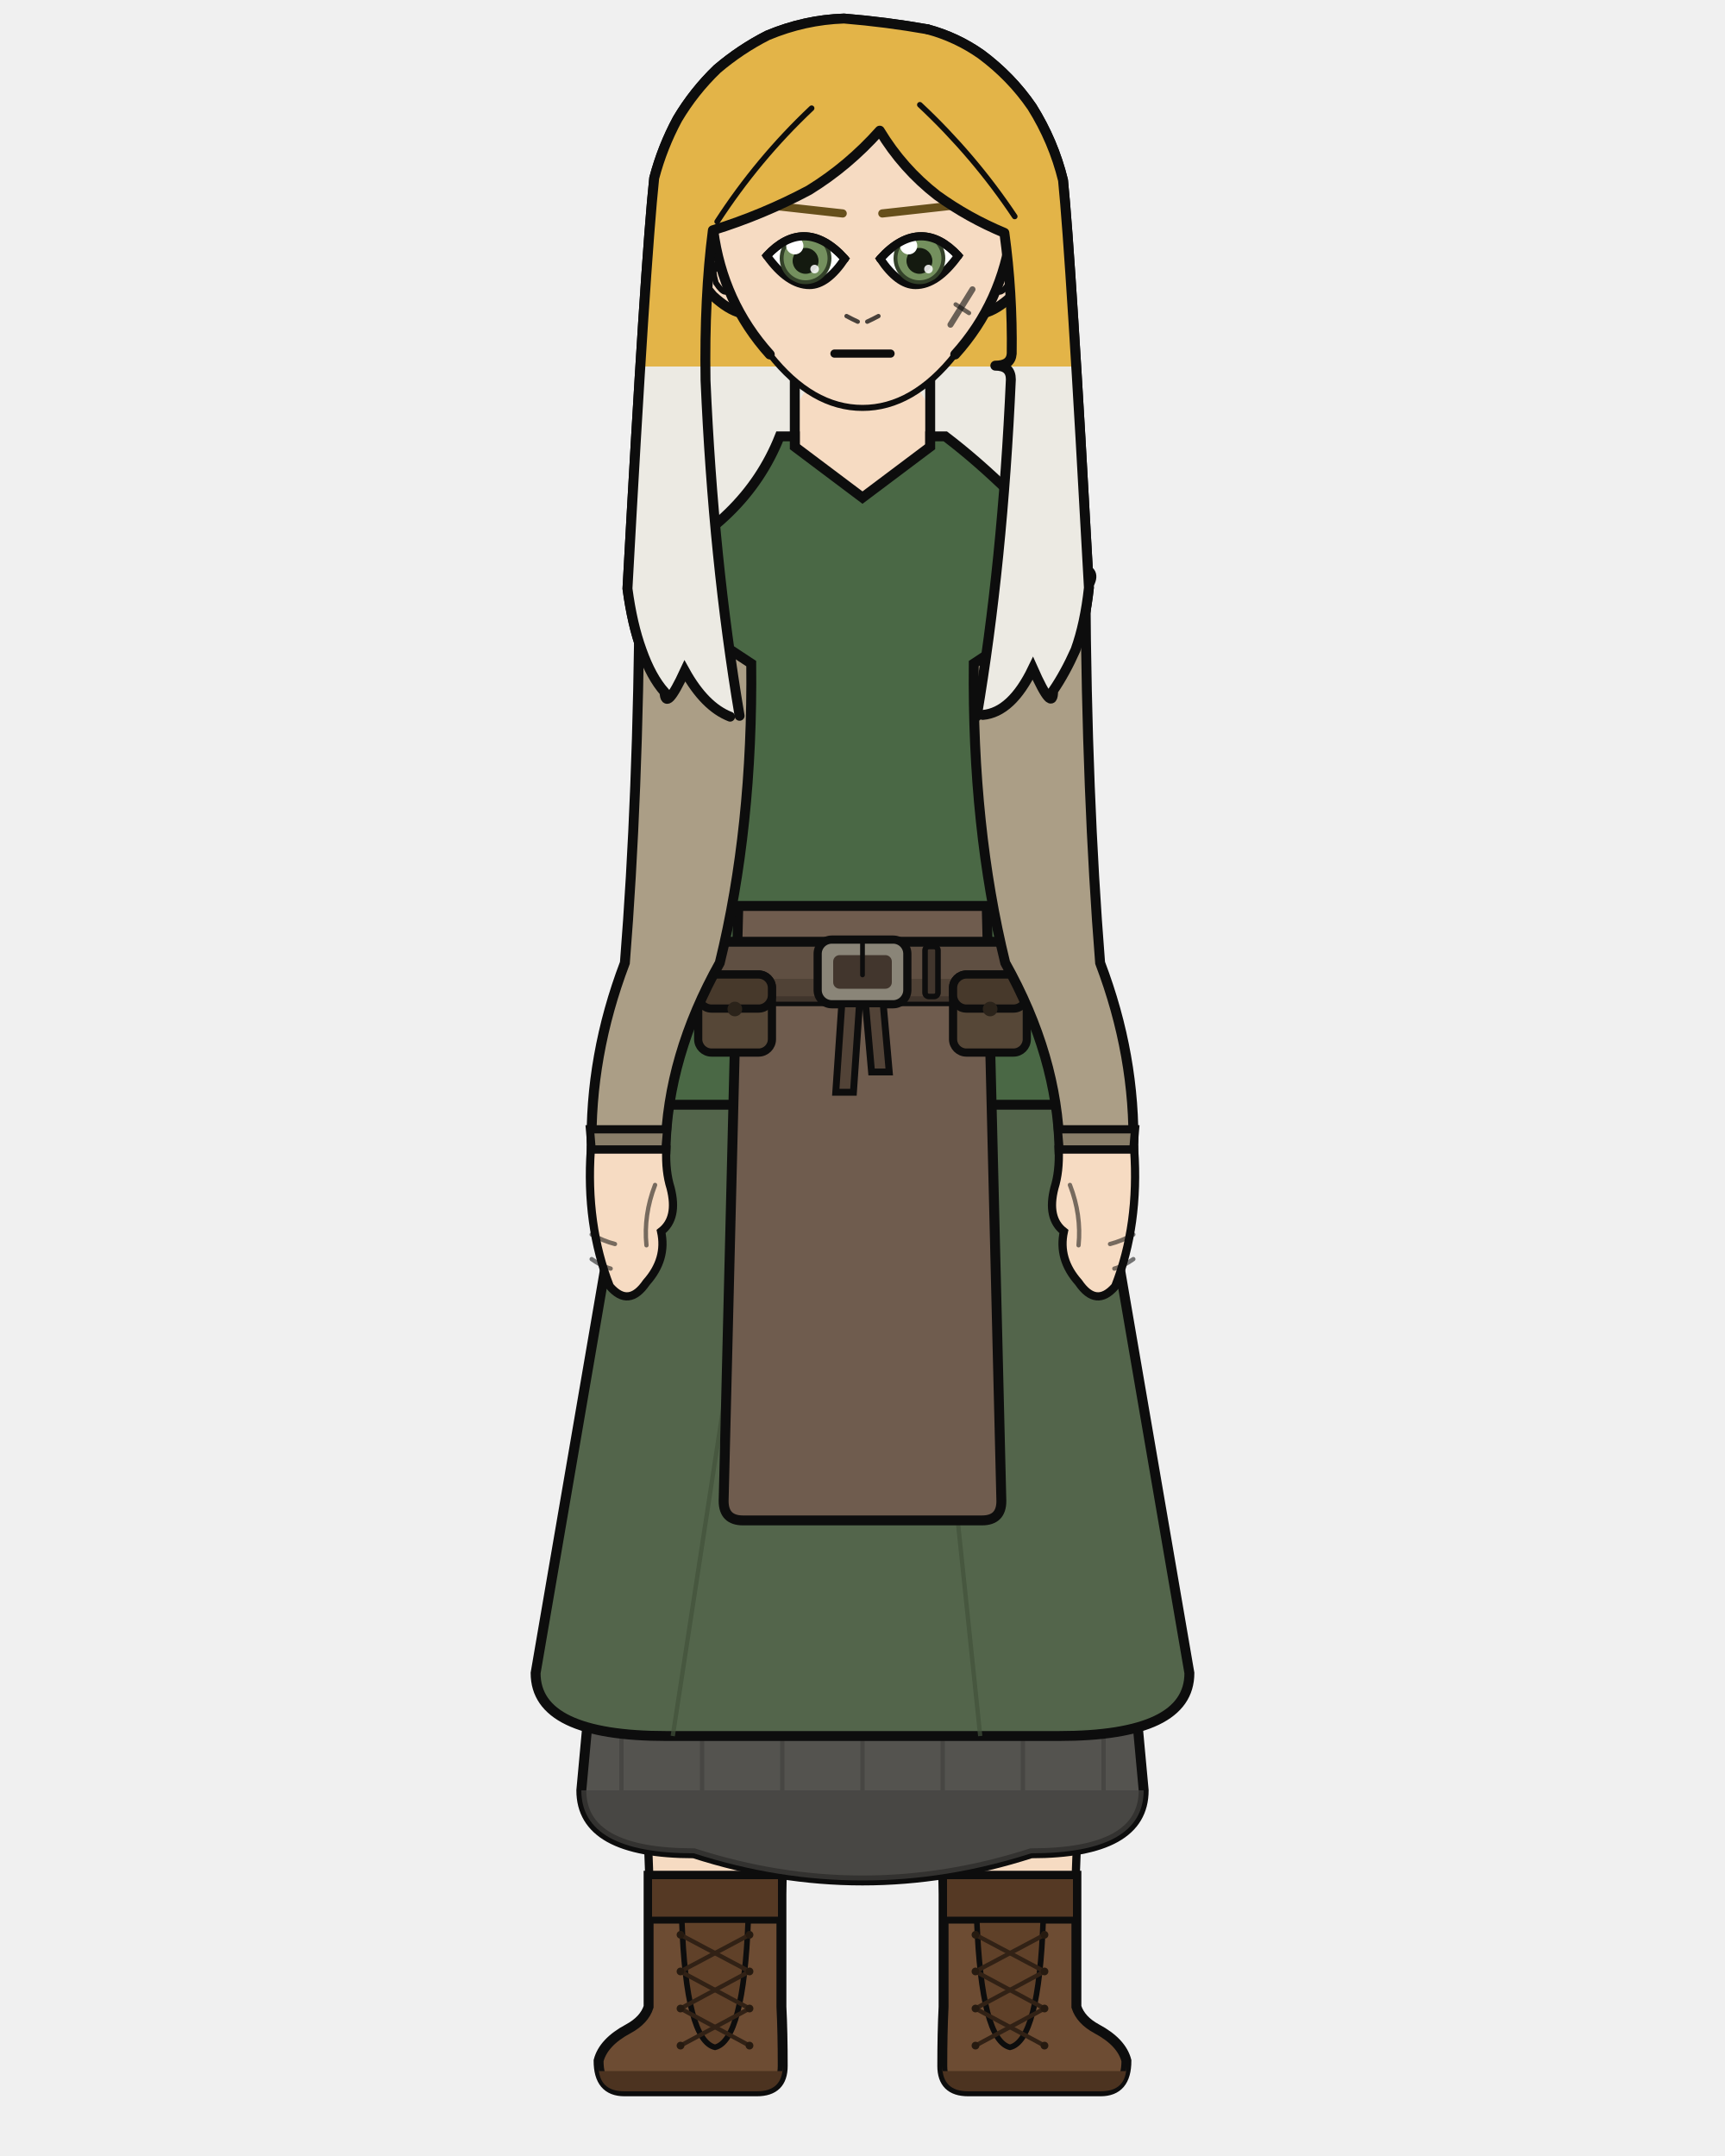
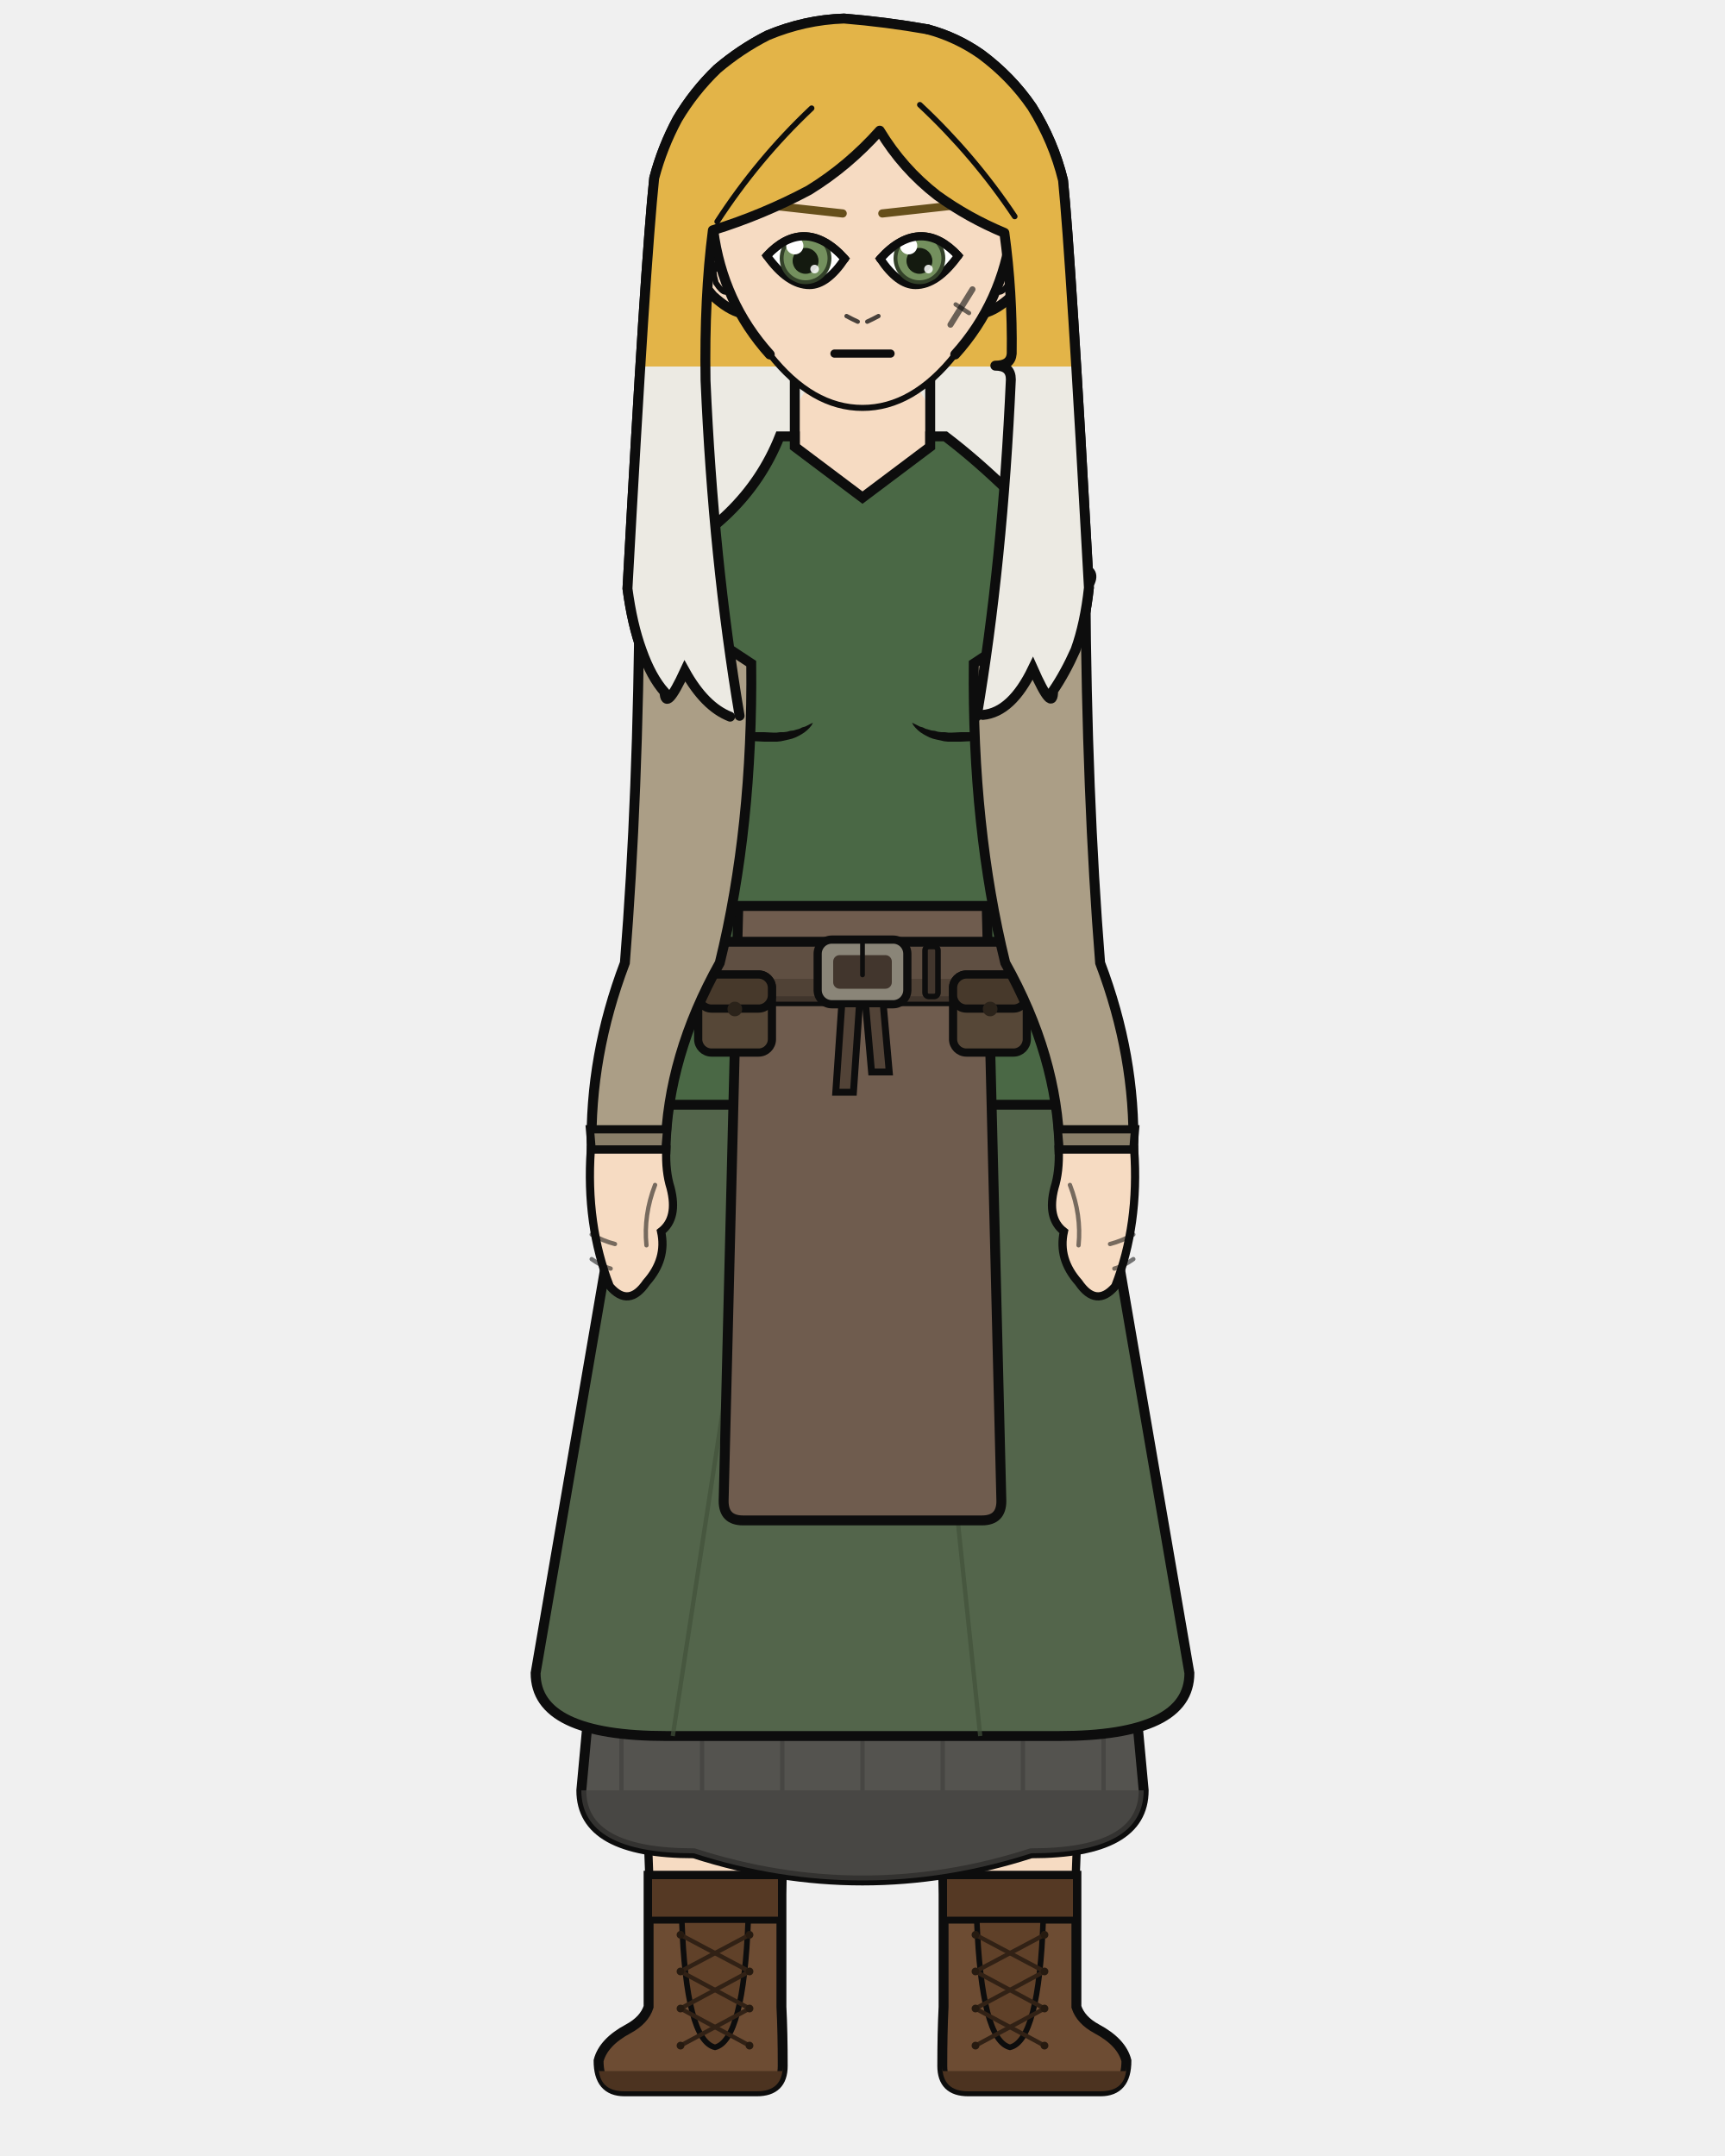
<svg xmlns="http://www.w3.org/2000/svg" width="400" height="500" viewBox="0 0 400 500">
  <defs>
    <clipPath id="hair-tips">
      <path d="M 135.7 85.0 Q 151.6 104.3 167.4 123.6 Q 166.4 122.9 165.5 122.3 Q 164.6 121.5 163.7 120.7 Q 162.9 119.7 162.0 118.8 Q 161.2 117.6 160.4 116.5 Q 159.6 115.2 158.8 113.9 Q 158.1 115.3 157.4 116.7 Q 156.8 117.7 156.3 118.7 Q 155.8 119.3 155.4 119.9 Q 155.0 120.1 154.7 120.3 Q 154.5 120.1 154.2 120.0 Q 154.1 119.4 154.1 118.8 Q 153.5 118.1 153.0 117.5 Q 152.6 116.8 152.1 116.1 Q 151.6 115.3 151.2 114.6 Q 150.7 113.7 150.3 112.9 Q 149.9 111.9 149.5 111.0 Q 149.1 110.0 148.8 109.0 Q 148.4 108.0 148.1 107.0 Q 147.7 105.9 147.4 104.8 Q 147.1 103.6 146.9 102.5 Q 146.6 101.3 146.3 100.0 Q 146.1 98.8 145.9 97.5 Q 145.7 96.1 145.5 94.8 Q 146.2 89.9 146.9 85.0 Q 147.4 85.0 148.0 85.0 Q 148.6 85.0 149.1 85.0 Q 149.6 85.0 150.1 85.0 Q 150.5 85.0 150.9 85.0 Q 151.3 85.0 151.7 85.0 Q 152.0 85.0 152.3 85.0 Q 152.7 85.0 153.1 85.0 Q 153.5 85.0 154.0 85.0 Q 154.4 85.0 154.9 85.0 Q 155.4 85.0 156.0 85.0 Q 156.5 85.0 157.1 85.0 Q 157.7 85.0 158.4 85.0 Q 159.1 85.0 159.8 85.0 Q 160.5 85.0 161.3 85.0 Q 162.1 85.0 162.9 85.0 Q 163.7 85.0 164.6 85.0 Q 165.4 85.0 166.3 85.0 Q 167.2 85.0 168.1 85.0 Q 169.1 85.0 170.0 85.0 Q 171.0 85.0 171.9 85.0 Q 172.9 85.0 173.9 85.0 Q 174.9 85.0 175.9 85.0 Q 177.0 85.0 178.0 85.0 Q 179.4 85.0 180.9 85.0 Q 182.3 85.0 183.8 85.0 Q 185.2 85.0 186.7 85.0 Q 188.2 85.0 189.7 85.0 Q 191.2 85.0 192.7 85.0 Q 194.2 85.0 195.7 85.0 Q 197.3 85.0 199.0 85.0 Q 200.6 85.0 202.2 85.0 Q 203.8 85.0 205.5 85.0 Q 207.1 85.0 208.7 85.0 Q 210.3 85.0 211.9 85.0 Q 213.5 85.0 215.1 85.0 Q 216.2 85.0 217.3 85.0 Q 218.4 85.0 219.5 85.0 Q 220.5 85.0 221.6 85.0 Q 222.6 85.0 223.6 85.0 Q 224.6 85.0 225.6 85.0 Q 226.5 85.0 227.5 85.0 Q 228.6 85.0 229.8 85.0 Q 230.8 85.0 231.9 85.0 Q 232.9 85.0 233.9 85.0 Q 234.9 85.0 235.8 85.0 Q 236.7 85.0 237.6 85.0 Q 238.5 85.0 239.3 85.0 Q 240.1 85.0 240.9 85.0 Q 241.6 85.0 242.3 85.0 Q 243.0 85.0 243.6 85.0 Q 244.2 85.0 244.7 85.0 Q 245.2 85.0 245.7 85.0 Q 246.1 85.0 246.5 85.0 Q 246.9 85.0 247.2 85.0 Q 247.6 85.0 248.0 85.0 Q 248.4 85.0 248.9 85.0 Q 249.4 85.0 250.0 85.0 Q 250.6 85.0 251.2 85.0 Q 251.8 89.8 252.5 94.5 Q 252.3 95.9 252.2 97.2 Q 251.9 98.5 251.7 99.8 Q 251.5 101.1 251.3 102.3 Q 251.0 103.5 250.7 104.6 Q 250.4 105.7 250.1 106.9 Q 249.8 107.9 249.4 108.9 Q 249.0 109.8 248.6 110.7 Q 248.2 111.6 247.8 112.4 Q 247.4 113.2 246.9 114.0 Q 246.5 114.8 246.1 115.6 Q 245.6 116.3 245.2 117.1 Q 244.7 117.8 244.2 118.5 Q 244.2 119.2 244.1 119.8 Q 243.9 120.1 243.7 120.3 Q 243.3 120.1 243.0 119.9 Q 242.6 119.2 242.1 118.6 Q 241.5 117.5 240.9 116.4 Q 240.2 114.8 239.5 113.3 Q 238.6 114.8 237.8 116.4 Q 236.9 117.7 236.0 119.0 Q 235.1 120.0 234.2 121.1 Q 233.2 121.8 232.2 122.6 Q 231.1 123.1 230.1 123.6 Q 229.0 123.8 227.9 124.1 Q 246.1 104.6 264.3 85.0 Q 264.3 145.0 264.3 205.0 Q 200.0 205.0 135.7 205.0 Q 135.7 145.0 135.7 85.0 Z" />
    </clipPath>
    <clipPath id="hair-front">
      <path d="M 171.5 166.0 Q 165.4 129.8 163.6 88.2 Q 163.3 68.9 165.3 53.4 Q 176.9 49.8 187.6 44.1 Q 196.7 38.5 204.0 30.3 Q 209.3 39.1 217.3 45.3 Q 224.5 50.5 232.9 54.0 Q 234.8 67.9 234.6 82.0 Q 234.4 84.8 230.8 84.8 Q 234.4 84.8 234.4 88.0 Q 232.5 130.7 226.5 166.1 Q 227.2 166.0 227.9 165.8 Q 234.6 165.2 239.5 155.0 Q 244.2 165.6 244.2 160.2 Q 247.0 156.1 249.4 150.7 Q 251.6 144.6 252.5 136.3 Q 248.3 59.6 246.5 41.8 Q 244.3 32.8 239.3 24.8 Q 234.5 17.8 227.5 12.6 Q 221.8 8.6 215.1 6.8 Q 205.5 5.1 195.7 4.3 Q 186.6 4.6 178.0 8.2 Q 171.7 11.4 166.3 16.0 Q 160.9 21.2 157.1 27.6 Q 153.6 34.1 151.7 41.3 Q 149.7 60.0 145.5 136.5 Q 146.6 144.8 148.8 150.8 Q 151.0 157.0 154.1 160.5 Q 154.3 165.3 158.8 155.6 Q 163.4 163.9 169.3 166.2 Q 170.4 166.1 171.5 166.0 Z" />
    </clipPath>
  </defs>
  <path d="M 169.3 166.2 Q 163.4 163.9 158.8 155.6 Q 154.3 165.3 154.1 160.5 Q 151.0 157.0 148.8 150.8 Q 146.6 144.8 145.5 136.5 Q 149.7 60.0 151.7 41.3 Q 153.6 34.1 157.1 27.6 Q 160.9 21.2 166.3 16.0 Q 171.7 11.4 178.0 8.2 Q 186.6 4.6 195.7 4.3 Q 205.5 5.1 215.1 6.8 Q 221.8 8.6 227.5 12.6 Q 234.5 17.8 239.3 24.8 Q 244.3 32.8 246.5 41.8 Q 248.3 59.6 252.5 136.3 Q 251.6 144.6 249.4 150.7 Q 247.0 156.1 244.2 160.2 Q 244.2 165.6 239.5 155.0 Q 234.6 165.2 227.9 165.8 Q 198.6 172.5 169.3 166.2 Z" fill="#e3b448" />
  <path d="M 169.3 166.2 Q 163.4 163.9 158.8 155.6 Q 154.3 165.3 154.1 160.5 Q 151.0 157.0 148.8 150.8 Q 146.6 144.8 145.5 136.5 Q 149.7 60.0 151.7 41.3 Q 153.6 34.1 157.1 27.6 Q 160.9 21.2 166.3 16.0 Q 171.7 11.4 178.0 8.2 Q 186.6 4.6 195.7 4.3 Q 205.5 5.1 215.1 6.8 Q 221.8 8.6 227.5 12.6 Q 234.5 17.8 239.3 24.8 Q 244.3 32.8 246.5 41.8 Q 248.3 59.6 252.5 136.3 Q 251.6 144.6 249.4 150.7 Q 247.0 156.1 244.2 160.2 Q 244.2 165.6 239.5 155.0 Q 234.6 165.2 227.9 165.8 Q 198.6 172.5 169.3 166.2 Z" fill="#eceae3" clip-path="url(#hair-tips)" />
  <path d="M 169.3 166.2 Q 163.4 163.9 158.8 155.6 Q 154.3 165.3 154.1 160.5 Q 151.0 157.0 148.8 150.8 Q 146.6 144.8 145.5 136.5 Q 149.7 60.0 151.7 41.3 Q 153.6 34.1 157.1 27.6 Q 160.9 21.2 166.3 16.0 Q 171.7 11.4 178.0 8.2 Q 186.6 4.6 195.7 4.3 Q 205.5 5.1 215.1 6.8 Q 221.8 8.6 227.5 12.6 Q 234.5 17.8 239.3 24.8 Q 244.3 32.8 246.5 41.8 Q 248.3 59.6 252.5 136.3 Q 251.6 144.6 249.4 150.7 Q 247.0 156.1 244.2 160.2 Q 244.2 165.6 239.5 155.0 Q 234.6 165.2 227.9 165.8 Q 198.6 172.5 169.3 166.2 Z" fill="none" stroke="#0d0d0d" stroke-width="2.3" stroke-linecap="round" stroke-linejoin="round" />
-   <path d="M 184.3 110.4 Q 175.9 128.2 151.8 139.1 L 162.1 153.9 Q 162.1 192.0 164.5 223.3 Q 164.5 222.5 164.5 221.9 L 235.5 221.9 Q 235.5 222.5 235.5 223.3 Q 237.9 192.0 237.9 153.9 L 248.2 139.1 Q 229.9 119.0 215.7 110.4 Z" fill="#f6dbc2" stroke="#0d0d0d" stroke-width="2.3" />
+   <path d="M 184.3 110.4 Q 175.9 128.2 151.8 139.1 L 162.1 153.9 Q 158.2 159.1 158.2 164.3 Q 158.2 168.1 162.2 172.1 Q 162.7 199.7 164.5 223.3 Q 164.5 222.5 164.5 221.9 L 235.5 221.9 Q 235.5 222.5 235.5 223.3 Q 237.3 199.7 237.8 172.1 Q 241.8 168.1 241.8 164.3 Q 241.8 159.1 237.9 153.9 L 248.2 139.1 Q 229.9 119.0 215.7 110.4 Z" fill="#f6dbc2" stroke="#0d0d0d" stroke-width="2.3" />
  <rect x="184.3" y="86.7" width="31.4" height="34.1" rx="11.0" fill="#f6dbc2" />
  <line x1="184.3" y1="86.7" x2="184.3" y2="120.9" stroke="#0d0d0d" stroke-width="2.3" />
  <line x1="215.7" y1="86.7" x2="215.7" y2="120.9" stroke="#0d0d0d" stroke-width="2.3" />
  <path d="M 147.3 256.2 L 252.7 256.2 Q 252.7 336.2 251.2 370.4 Q 250.9 403.7 248.2 465.4 L 220.2 465.4 Q 215.8 370.4 200.0 288.2 Q 184.2 370.4 179.8 465.4 L 151.8 465.4 Q 149.1 403.7 148.8 370.4 Q 147.3 336.2 147.3 256.2 Z" fill="#f6dbc2" stroke="#0d0d0d" stroke-width="1.9" stroke-linejoin="round" />
  <path d="M 147.3 256.2 L 252.7 256.2 L 243.2 301.3 Q 200.0 306.3 156.8 301.3 Z" fill="#e8e4dc" stroke="#0d0d0d" stroke-width="1.9" stroke-linejoin="round" />
  <path d="M 181.2 435.0 L 181.2 465.4 Q 181.5 471.3 181.5 479.1 Q 181.5 485.0 175.5 485.0 L 144.8 485.0 Q 138.8 485.0 138.8 477.9 Q 139.9 473.6 145.7 470.5 Q 149.4 468.5 150.4 465.4 L 150.4 435.0 Z" fill="#6d4c33" stroke="#0d0d0d" stroke-width="2.3" />
  <path d="M 181.5 480.3 L 138.8 480.3 L 138.8 479.1 Q 138.8 485.0 144.8 485.0 L 175.5 485.0 Q 181.5 485.0 181.5 479.1 Z" fill="#4c3320" />
  <rect x="150.4" y="435.0" width="30.8" height="10.3" fill="#553924" stroke="#0d0d0d" stroke-width="1.6" />
  <path d="M 158.1 445.3 L 173.5 445.3 Q 172.4 473.2 165.8 474.8 Q 159.1 473.2 158.1 445.3 Z" fill="#604129" stroke="#0d0d0d" stroke-width="1.3" />
  <line x1="173.8" y1="448.7" x2="157.8" y2="457.2" stroke="#312115" stroke-width="1.0" stroke-linecap="round" />
  <line x1="157.8" y1="448.7" x2="173.8" y2="457.2" stroke="#312115" stroke-width="1.0" stroke-linecap="round" />
  <line x1="173.8" y1="457.2" x2="157.8" y2="465.8" stroke="#312115" stroke-width="1.0" stroke-linecap="round" />
  <line x1="157.8" y1="457.2" x2="173.8" y2="465.8" stroke="#312115" stroke-width="1.0" stroke-linecap="round" />
  <line x1="173.8" y1="465.8" x2="157.8" y2="474.4" stroke="#312115" stroke-width="1.0" stroke-linecap="round" />
  <line x1="157.8" y1="465.8" x2="173.8" y2="474.4" stroke="#312115" stroke-width="1.0" stroke-linecap="round" />
  <circle cx="157.8" cy="448.7" r="0.9" fill="#261a10" />
  <circle cx="173.8" cy="448.7" r="0.9" fill="#261a10" />
  <circle cx="157.8" cy="457.2" r="0.9" fill="#261a10" />
  <circle cx="173.8" cy="457.2" r="0.9" fill="#261a10" />
  <circle cx="157.8" cy="465.8" r="0.9" fill="#261a10" />
  <circle cx="173.8" cy="465.8" r="0.9" fill="#261a10" />
  <circle cx="157.8" cy="474.4" r="0.9" fill="#261a10" />
  <circle cx="173.8" cy="474.4" r="0.9" fill="#261a10" />
  <path d="M 218.8 435.0 L 218.8 465.4 Q 218.5 471.3 218.5 479.1 Q 218.5 485.0 224.5 485.0 L 255.2 485.0 Q 261.2 485.0 261.2 477.9 Q 260.1 473.6 254.3 470.5 Q 250.6 468.5 249.6 465.4 L 249.6 435.0 Z" fill="#6d4c33" stroke="#0d0d0d" stroke-width="2.3" />
  <path d="M 218.5 480.3 L 261.2 480.3 L 261.2 479.1 Q 261.2 485.0 255.2 485.0 L 224.5 485.0 Q 218.5 485.0 218.5 479.1 Z" fill="#4c3320" />
  <rect x="218.8" y="435.0" width="30.8" height="10.3" fill="#553924" stroke="#0d0d0d" stroke-width="1.6" />
  <path d="M 226.5 445.3 L 241.9 445.3 Q 240.9 473.2 234.2 474.8 Q 227.6 473.2 226.5 445.3 Z" fill="#604129" stroke="#0d0d0d" stroke-width="1.3" />
  <line x1="242.2" y1="448.7" x2="226.2" y2="457.2" stroke="#312115" stroke-width="1.0" stroke-linecap="round" />
  <line x1="226.2" y1="448.7" x2="242.2" y2="457.2" stroke="#312115" stroke-width="1.0" stroke-linecap="round" />
  <line x1="242.2" y1="457.2" x2="226.2" y2="465.8" stroke="#312115" stroke-width="1.0" stroke-linecap="round" />
  <line x1="226.2" y1="457.2" x2="242.2" y2="465.8" stroke="#312115" stroke-width="1.0" stroke-linecap="round" />
  <line x1="242.2" y1="465.8" x2="226.2" y2="474.4" stroke="#312115" stroke-width="1.0" stroke-linecap="round" />
  <line x1="226.2" y1="465.8" x2="242.2" y2="474.4" stroke="#312115" stroke-width="1.0" stroke-linecap="round" />
  <circle cx="226.2" cy="448.7" r="0.9" fill="#261a10" />
  <circle cx="242.2" cy="448.7" r="0.9" fill="#261a10" />
  <circle cx="226.2" cy="457.2" r="0.9" fill="#261a10" />
  <circle cx="242.2" cy="457.2" r="0.9" fill="#261a10" />
  <circle cx="226.2" cy="465.8" r="0.9" fill="#261a10" />
  <circle cx="242.2" cy="465.8" r="0.9" fill="#261a10" />
  <circle cx="226.2" cy="474.4" r="0.9" fill="#261a10" />
  <circle cx="242.2" cy="474.4" r="0.9" fill="#261a10" />
  <path d="M 152.5 223.3 L 134.8 415.2 Q 134.8 429.8 160.9 429.8 Q 200.0 442.4 239.1 429.8 Q 265.2 429.8 265.2 415.2 L 247.5 223.3 Z" fill="#54534f" stroke="#0d0d0d" stroke-width="2.3" />
  <path d="M 134.8 415.2 L 134.8 415.2 Q 134.8 429.8 160.9 429.8 Q 200.0 442.4 239.1 429.8 Q 265.2 429.8 265.2 415.2 L 265.2 415.2 Z" fill="#43423f" opacity="0.7" />
  <line x1="144.1" y1="402.6" x2="144.1" y2="415.2" stroke="#43423f" stroke-width="1.0" opacity="0.75" />
  <line x1="162.8" y1="402.6" x2="162.8" y2="415.2" stroke="#43423f" stroke-width="1.0" opacity="0.75" />
  <line x1="181.4" y1="402.6" x2="181.4" y2="415.2" stroke="#43423f" stroke-width="1.0" opacity="0.75" />
  <line x1="200.0" y1="402.6" x2="200.0" y2="415.2" stroke="#43423f" stroke-width="1.0" opacity="0.75" />
  <line x1="218.6" y1="402.6" x2="218.6" y2="415.2" stroke="#43423f" stroke-width="1.0" opacity="0.75" />
  <line x1="237.2" y1="402.6" x2="237.2" y2="415.2" stroke="#43423f" stroke-width="1.0" opacity="0.75" />
  <line x1="255.9" y1="402.6" x2="255.9" y2="415.2" stroke="#43423f" stroke-width="1.0" opacity="0.75" />
  <path d="M 152.5 223.3 L 124.2 388.0 Q 124.2 402.6 154.5 402.6 L 245.5 402.6 Q 275.8 402.6 275.8 388.0 L 247.5 223.3 Z" fill="#53654b" stroke="#0d0d0d" stroke-width="2.3" />
  <line x1="175.3" y1="277.1" x2="156.0" y2="402.6" stroke="#41513a" stroke-width="1.0" opacity="0.7" />
  <line x1="214.2" y1="277.1" x2="227.3" y2="402.6" stroke="#41513a" stroke-width="1.0" opacity="0.7" />
-   <path d="M 180.8 101.2 Q 172.8 121.4 149.5 131.7 Q 145.6 132.3 147.6 135.7 L 158.7 153.9 Q 158.7 192.0 161.1 223.3 Q 147.3 241.4 147.3 256.2 L 252.7 256.2 Q 252.7 241.4 238.9 223.3 Q 241.3 192.0 241.3 153.9 L 252.4 135.7 Q 254.4 132.3 250.5 131.7 Q 233.7 112.2 219.2 101.2 L 215.7 101.2 L 215.7 103.6 L 200.0 115.4 L 184.3 103.6 L 184.3 101.2 Z" fill="#4a6845" stroke="#0d0d0d" stroke-width="2.3" />
+   <path d="M 180.8 101.2 Q 172.8 121.4 149.5 131.7 Q 145.6 132.3 147.6 135.7 L 158.7 153.9 Q 154.8 159.1 154.8 164.3 Q 155.1 196.3 161.1 223.3 Q 147.3 241.4 147.3 256.2 L 252.7 256.2 Q 252.7 241.4 238.9 223.3 Q 244.9 196.3 245.2 164.3 Q 245.2 159.1 241.3 153.9 L 252.4 135.7 Q 254.4 132.3 250.5 131.7 Q 233.7 112.2 219.2 101.2 L 215.7 101.2 L 215.7 103.6 L 200.0 115.4 L 184.3 103.6 L 184.3 101.2 Z" fill="#4a6845" stroke="#0d0d0d" stroke-width="2.3" />
+   <path d="M 156.3 166.6 L 157.2 166.9 L 158.1 167.2 L 159.2 167.5 L 160.4 167.9 L 161.7 168.2 L 163.1 168.5 L 164.6 168.7 L 166.2 169.0 L 167.9 169.2 L 169.7 169.4 L 171.5 169.5 L 173.4 169.7 L 175.3 169.8 L 177.2 169.8 L 179.2 169.9 L 180.1 169.9 L 180.9 169.8 L 181.7 169.8 L 182.5 169.7 L 183.2 169.5 L 184.0 169.4 L 184.7 169.2 L 185.4 169.0 L 186.0 168.7 L 186.7 168.5 L 187.3 168.2 L 187.9 167.9 L 188.5 167.6 L 188.5 167.6 L 188.2 168.2 L 187.7 168.8 L 187.2 169.3 L 186.6 169.8 L 186.0 170.2 L 185.3 170.6 L 184.5 171.0 L 183.7 171.3 L 182.9 171.5 L 182.0 171.7 L 181.1 171.9 L 180.2 172.0 L 179.2 172.0 L 177.2 172.0 L 175.2 171.9 L 173.2 171.8 L 171.3 171.6 L 169.4 171.4 L 167.6 171.1 L 165.9 170.8 L 164.2 170.4 L 162.7 170.0 L 161.3 169.5 L 160.0 169.0 L 158.8 168.5 L 157.8 167.9 L 156.9 167.3 L 156.3 166.6 Z" fill="#0d0d0d" stroke="none" />
+   <path d="M 243.7 166.6 L 242.8 166.9 L 241.9 167.2 L 240.8 167.5 L 239.6 167.9 L 238.3 168.2 L 236.9 168.5 L 235.4 168.7 L 233.8 169.0 L 232.1 169.2 L 230.3 169.4 L 228.5 169.5 L 226.6 169.7 L 224.7 169.8 L 222.8 169.8 L 220.8 169.9 L 219.9 169.9 L 219.1 169.8 L 218.3 169.8 L 217.5 169.7 L 216.8 169.5 L 216.0 169.4 L 215.3 169.2 L 214.6 169.0 L 214.0 168.7 L 213.3 168.5 L 212.7 168.2 L 212.1 167.9 L 211.5 167.6 L 211.5 167.6 L 211.8 168.2 L 212.3 168.8 L 212.8 169.3 L 213.4 169.8 L 214.0 170.2 L 214.7 170.6 L 215.5 171.0 L 216.3 171.3 L 217.1 171.5 L 218.0 171.7 L 218.9 171.9 L 219.8 172.0 L 220.8 172.0 L 222.8 172.0 L 224.8 171.9 L 226.8 171.8 L 228.7 171.6 L 230.6 171.4 L 232.4 171.1 L 234.1 170.8 L 235.8 170.4 L 237.3 170.0 L 238.7 169.5 L 240.0 169.0 L 241.2 168.5 L 242.2 167.9 L 243.1 167.3 L 243.7 166.6 Z" fill="#0d0d0d" stroke="none" />
  <path d="M 171.2 210.1 L 167.8 348.1 Q 167.8 352.6 172.3 352.6 L 227.7 352.6 Q 232.2 352.6 232.2 348.1 L 228.8 210.1 Z" fill="#6f5c4e" stroke="#0d0d0d" stroke-width="2.3" />
  <rect x="159.9" y="218.4" width="80.1" height="13.8" rx="2.5" fill="#5f4f42" stroke="#0d0d0d" stroke-width="2.3" />
  <rect x="159.9" y="227.0" width="80.1" height="5.3" rx="2.5" fill="#4c3e33" opacity="0.8" />
  <rect x="189.6" y="217.9" width="20.8" height="15.0" rx="3.3" fill="#8a8578" stroke="#0d0d0d" stroke-width="1.9" />
  <rect x="193.2" y="221.5" width="13.6" height="7.8" rx="1.5" fill="#42362d" />
  <line x1="200.0" y1="217.9" x2="200.0" y2="226.1" stroke="#0d0d0d" stroke-width="1.1" stroke-linecap="round" />
  <rect x="214.5" y="219.5" width="3.0" height="11.6" rx="0.9" fill="#42362d" stroke="#0d0d0d" stroke-width="1.3" />
  <path d="M 195.2 232.8 L 199.3 232.8 L 197.9 253.3 L 193.8 253.3 Z" fill="#524337" stroke="#0d0d0d" stroke-width="1.6" />
  <path d="M 200.7 232.8 L 204.8 232.8 L 206.2 248.6 L 202.1 248.6 Z" fill="#524337" stroke="#0d0d0d" stroke-width="1.6" />
  <rect x="161.9" y="226.0" width="17.1" height="18.1" rx="3.1" fill="#564737" stroke="#0d0d0d" stroke-width="1.9" />
  <rect x="161.9" y="226.0" width="17.1" height="7.9" rx="3.1" fill="#47392b" stroke="#0d0d0d" stroke-width="1.9" />
  <circle cx="170.4" cy="234.0" r="1.7" fill="#2b231a" />
  <rect x="221.0" y="226.0" width="17.1" height="18.1" rx="3.1" fill="#564737" stroke="#0d0d0d" stroke-width="1.9" />
  <rect x="221.0" y="226.0" width="17.1" height="7.9" rx="3.1" fill="#47392b" stroke="#0d0d0d" stroke-width="1.9" />
  <circle cx="229.6" cy="234.0" r="1.7" fill="#2b231a" />
  <path d="M 174.2 153.9 L 148.3 136.8 Q 148.0 184.4 144.9 223.3 Q 136.7 244.9 137.2 266.6 L 154.3 266.6 Q 154.8 244.9 166.9 223.3 Q 174.6 192.0 174.2 153.9 Z" fill="#ab9e86" stroke="#0d0d0d" stroke-width="2.3" />
  <path d="M 136.8 261.9 L 154.7 261.9 L 154.3 266.6 L 137.2 266.6 Z" fill="#897e69" stroke="#0d0d0d" stroke-width="1.9" />
  <path d="M 137.0 266.6 Q 135.8 284.0 141.4 298.3 Q 145.8 303.4 149.9 297.4 Q 154.7 292.0 153.3 285.6 Q 157.3 282.5 155.5 275.5 Q 154.3 271.7 154.5 266.6 Z" fill="#f6dbc2" stroke="#0d0d0d" stroke-width="1.9" />
  <path d="M 151.9 274.8 Q 149.2 281.8 149.9 288.8" fill="none" stroke="#0d0d0d" stroke-width="1.0" opacity="0.55" stroke-linecap="round" />
  <path d="M 137.2 286.3 Q 139.9 287.8 142.6 288.5" fill="none" stroke="#0d0d0d" stroke-width="1.0" opacity="0.55" stroke-linecap="round" />
  <path d="M 137.2 292.0 Q 139.4 293.6 141.6 294.2" fill="none" stroke="#0d0d0d" stroke-width="1.0" opacity="0.55" stroke-linecap="round" />
  <path d="M 225.8 153.9 L 251.7 136.8 Q 252.0 184.4 255.1 223.3 Q 263.3 244.9 262.8 266.6 L 245.7 266.6 Q 245.2 244.9 233.1 223.3 Q 225.4 192.0 225.8 153.9 Z" fill="#ab9e86" stroke="#0d0d0d" stroke-width="2.3" />
  <path d="M 245.3 261.9 L 263.2 261.9 L 262.8 266.6 L 245.7 266.6 Z" fill="#897e69" stroke="#0d0d0d" stroke-width="1.9" />
  <path d="M 263.0 266.6 Q 264.2 284.0 258.6 298.3 Q 254.2 303.4 250.1 297.4 Q 245.3 292.0 246.7 285.6 Q 242.7 282.5 244.5 275.5 Q 245.7 271.7 245.5 266.6 Z" fill="#f6dbc2" stroke="#0d0d0d" stroke-width="1.9" />
  <path d="M 248.1 274.8 Q 250.8 281.8 250.1 288.8" fill="none" stroke="#0d0d0d" stroke-width="1.0" opacity="0.55" stroke-linecap="round" />
  <path d="M 262.8 286.3 Q 260.1 287.8 257.4 288.5" fill="none" stroke="#0d0d0d" stroke-width="1.0" opacity="0.55" stroke-linecap="round" />
  <path d="M 262.8 292.0 Q 260.6 293.6 258.4 294.2" fill="none" stroke="#0d0d0d" stroke-width="1.0" opacity="0.55" stroke-linecap="round" />
  <path d="M 165.6 54.5 Q 163.3 54.7 162.0 57.0 Q 161.0 59.5 162.0 63.6 Q 163.4 66.5 165.3 68.6 Q 168.9 71.9 171.8 72.6 Z" fill="#f6dbc2" />
  <path d="M 165.6 54.5 Q 163.3 54.7 162.0 57.0 Q 161.0 59.5 162.0 63.6 Q 163.4 66.5 165.3 68.6 Q 168.9 71.9 171.8 72.6" fill="none" stroke="#0d0d0d" stroke-width="2.3" stroke-linecap="round" />
  <path d="M 163.1 61.8 Q 162.5 59.8 162.8 59.1 Q 163.2 58.7 164.0 59.2 Q 164.9 60.6 165.9 62.3 Q 165.1 62.3 166.0 65.6 Q 167.4 67.7 168.2 67.7" fill="none" stroke="#0d0d0d" stroke-width="1.3" stroke-linecap="round" />
  <path d="M 234.4 54.5 Q 236.7 54.7 238.0 57.0 Q 239.0 59.5 238.0 63.6 Q 236.6 66.5 234.7 68.6 Q 231.1 71.9 228.2 72.6 Z" fill="#f6dbc2" />
  <path d="M 234.4 54.5 Q 236.7 54.7 238.0 57.0 Q 239.0 59.5 238.0 63.6 Q 236.6 66.5 234.7 68.6 Q 231.1 71.9 228.2 72.6" fill="none" stroke="#0d0d0d" stroke-width="2.3" stroke-linecap="round" />
  <path d="M 236.9 61.8 Q 237.5 59.8 237.2 59.1 Q 236.8 58.7 236.0 59.2 Q 235.1 60.6 234.1 62.3 Q 234.9 62.3 234.0 65.6 Q 232.6 67.7 231.8 67.7" fill="none" stroke="#0d0d0d" stroke-width="1.3" stroke-linecap="round" />
  <path d="M 200.0 14.1 Q 214.6 14.1 225.0 25.6 Q 235.3 37.1 234.6 53.4 Q 232.4 70.1 221.5 82.2 Q 211.7 94.6 200.0 94.6 Q 188.3 94.6 178.5 82.2 Q 167.6 70.1 165.4 53.4 Q 164.7 37.1 175.0 25.6 Q 185.4 14.1 200.0 14.1 Z" fill="#f6dbc2" />
  <path d="M 178.5 82.2 Q 167.6 70.1 165.4 53.4 Q 164.7 37.1 175.0 25.6 Q 185.4 14.1 200.0 14.1 Q 214.6 14.1 225.0 25.6 Q 235.3 37.1 234.6 53.4 Q 232.4 70.1 221.5 82.2" fill="none" stroke="#0d0d0d" stroke-width="2.3" stroke-linecap="round" />
  <path d="M 221.5 82.2 Q 211.7 94.6 200.0 94.6 Q 188.3 94.6 178.5 82.2" fill="none" stroke="#0d0d0d" stroke-width="1.4" stroke-linecap="round" />
  <line x1="195.4" y1="49.5" x2="178.3" y2="47.6" stroke="#664f1b" stroke-width="1.9" stroke-linecap="round" />
  <defs>
    <clipPath id="eye-l">
      <path d="M 195.9 60.0 Q 191.2 54.8 186.4 54.8 Q 182.0 54.8 177.8 59.3 Q 182.7 66.1 187.7 66.1 Q 191.8 66.1 195.9 60.0 Z" />
    </clipPath>
  </defs>
  <path d="M 195.9 60.0 Q 191.2 54.8 186.4 54.8 Q 182.0 54.8 177.8 59.3 Q 182.7 66.1 187.7 66.1 Q 191.8 66.1 195.9 60.0 Z" fill="white" stroke="#0d0d0d" stroke-width="1.9" />
  <g clip-path="url(#eye-l)">
    <circle cx="186.8" cy="59.9" r="6.0" fill="#334129" />
    <circle cx="186.8" cy="59.9" r="5.1" fill="#74905e" />
    <circle cx="186.8" cy="60.5" r="3.0" fill="#141a10" />
    <circle cx="184.3" cy="57.0" r="2.0" fill="white" />
    <circle cx="188.9" cy="62.4" r="1.0" fill="white" opacity="0.85" />
  </g>
  <path d="M 195.9 60.0 Q 191.2 54.8 186.4 54.8 Q 182.0 54.8 177.8 59.3" fill="none" stroke="#0d0d0d" stroke-width="1.9" stroke-linecap="round" />
  <line x1="204.6" y1="49.5" x2="221.7" y2="47.6" stroke="#664f1b" stroke-width="1.9" stroke-linecap="round" />
  <defs>
    <clipPath id="eye-r">
      <path d="M 204.1 60.0 Q 208.8 54.8 213.6 54.8 Q 218.0 54.8 222.2 59.3 Q 217.3 66.1 212.3 66.1 Q 208.2 66.1 204.1 60.0 Z" />
    </clipPath>
  </defs>
  <path d="M 204.1 60.0 Q 208.8 54.8 213.6 54.8 Q 218.0 54.8 222.2 59.3 Q 217.3 66.1 212.3 66.1 Q 208.2 66.1 204.1 60.0 Z" fill="white" stroke="#0d0d0d" stroke-width="1.9" />
  <g clip-path="url(#eye-r)">
    <circle cx="213.2" cy="59.9" r="6.0" fill="#334129" />
    <circle cx="213.2" cy="59.9" r="5.1" fill="#74905e" />
    <circle cx="213.2" cy="60.5" r="3.0" fill="#141a10" />
    <circle cx="210.7" cy="57.0" r="2.0" fill="white" />
    <circle cx="215.3" cy="62.4" r="1.0" fill="white" opacity="0.85" />
  </g>
  <path d="M 204.1 60.0 Q 208.8 54.8 213.6 54.8 Q 218.0 54.8 222.2 59.3" fill="none" stroke="#0d0d0d" stroke-width="1.9" stroke-linecap="round" />
  <path d="M 196.3 73.3 Q 197.6 74.0 198.9 74.6" fill="none" stroke="#0d0d0d" stroke-width="1.0" opacity="0.75" stroke-linecap="round" />
  <path d="M 203.7 73.3 Q 202.4 74.0 201.1 74.6" fill="none" stroke="#0d0d0d" stroke-width="1.0" opacity="0.75" stroke-linecap="round" />
  <path d="M 193.5 82.0 Q 200.0 82.0 206.5 82.0" fill="none" stroke="#0d0d0d" stroke-width="1.9" stroke-linecap="round" />
  <line x1="220.4" y1="75.3" x2="225.5" y2="67.1" stroke="#0d0d0d" stroke-width="1.4" stroke-linecap="round" opacity="0.6" />
  <line x1="221.6" y1="70.6" x2="224.7" y2="72.6" stroke="#0d0d0d" stroke-width="1.0" stroke-linecap="round" opacity="0.6" />
  <path d="M 171.5 166.0 Q 165.4 129.8 163.6 88.2 Q 163.3 68.9 165.3 53.4 Q 176.9 49.8 187.6 44.1 Q 196.7 38.5 204.0 30.3 Q 209.3 39.1 217.3 45.3 Q 224.5 50.5 232.9 54.0 Q 234.8 67.9 234.6 82.0 Q 234.4 84.8 230.8 84.8 Q 234.4 84.8 234.4 88.0 Q 232.5 130.7 226.5 166.1 Q 227.2 166.0 227.9 165.8 Q 234.6 165.2 239.5 155.0 Q 244.2 165.6 244.2 160.2 Q 247.0 156.1 249.4 150.7 Q 251.6 144.6 252.5 136.3 Q 248.3 59.6 246.5 41.8 Q 244.3 32.8 239.3 24.8 Q 234.5 17.8 227.5 12.6 Q 221.8 8.6 215.1 6.8 Q 205.5 5.1 195.7 4.3 Q 186.6 4.6 178.0 8.2 Q 171.7 11.4 166.3 16.0 Q 160.9 21.2 157.1 27.6 Q 153.6 34.1 151.7 41.3 Q 149.7 60.0 145.5 136.5 Q 146.6 144.8 148.8 150.8 Q 151.0 157.0 154.1 160.5 Q 154.3 165.3 158.8 155.6 Q 163.4 163.9 169.3 166.2 Q 170.4 166.1 171.5 166.0 Z" fill="#e3b448" />
  <path d="M 171.5 166.0 Q 165.4 129.8 163.6 88.2 Q 163.3 68.9 165.3 53.4 Q 176.9 49.8 187.6 44.1 Q 196.7 38.5 204.0 30.3 Q 209.3 39.1 217.3 45.3 Q 224.5 50.5 232.9 54.0 Q 234.8 67.9 234.6 82.0 Q 234.4 84.8 230.8 84.8 Q 234.4 84.8 234.4 88.0 Q 232.5 130.7 226.5 166.1 Q 227.2 166.0 227.9 165.8 Q 234.6 165.2 239.5 155.0 Q 244.2 165.6 244.2 160.2 Q 247.0 156.1 249.4 150.7 Q 251.6 144.6 252.5 136.3 Q 248.3 59.6 246.5 41.8 Q 244.3 32.8 239.3 24.8 Q 234.5 17.8 227.5 12.6 Q 221.8 8.6 215.1 6.8 Q 205.5 5.1 195.7 4.3 Q 186.6 4.6 178.0 8.2 Q 171.7 11.4 166.3 16.0 Q 160.9 21.2 157.1 27.6 Q 153.6 34.1 151.7 41.3 Q 149.7 60.0 145.5 136.5 Q 146.6 144.8 148.8 150.8 Q 151.0 157.0 154.1 160.5 Q 154.3 165.3 158.8 155.6 Q 163.4 163.9 169.3 166.2 Q 170.4 166.1 171.5 166.0 Z" fill="#eceae3" clip-path="url(#hair-tips)" />
  <path d="M 171.5 166.0 Q 165.4 129.8 163.6 88.2 Q 163.3 68.9 165.3 53.4 Q 176.9 49.8 187.6 44.1 Q 196.7 38.5 204.0 30.3 Q 209.3 39.1 217.3 45.3 Q 224.5 50.5 232.9 54.0 Q 234.8 67.9 234.6 82.0 Q 234.4 84.8 230.8 84.8 Q 234.4 84.8 234.4 88.0 Q 232.5 130.7 226.5 166.1" fill="none" stroke="#0d0d0d" stroke-width="2.3" stroke-linecap="round" stroke-linejoin="round" />
  <path d="M 227.9 165.8 Q 234.6 165.2 239.5 155.0 Q 244.2 165.6 244.2 160.2 Q 247.0 156.1 249.4 150.7 Q 251.6 144.6 252.5 136.3 Q 248.3 59.6 246.5 41.8 Q 244.3 32.8 239.3 24.8 Q 234.5 17.8 227.5 12.6 Q 221.8 8.6 215.1 6.8" fill="none" stroke="#0d0d0d" stroke-width="2.3" stroke-linecap="round" />
  <path d="M 169.3 166.2 Q 163.4 163.9 158.8 155.6 Q 154.3 165.3 154.1 160.5 Q 151.0 157.0 148.8 150.8 Q 146.6 144.8 145.5 136.5 Q 149.7 60.0 151.7 41.3 Q 153.6 34.1 157.1 27.6 Q 160.9 21.2 166.3 16.0 Q 171.7 11.4 178.0 8.2 Q 186.6 4.6 195.7 4.3 Q 205.5 5.1 215.1 6.8" fill="none" stroke="#0d0d0d" stroke-width="2.3" stroke-linecap="round" />
  <path d="M 188.2 25.1 Q 175.7 36.9 166.3 51.4" fill="none" stroke="#0d0d0d" stroke-width="1.3" stroke-linecap="round" clip-path="url(#hair-front)" />
  <path d="M 213.3 24.3 Q 225.9 36.1 235.3 50.2" fill="none" stroke="#0d0d0d" stroke-width="1.3" stroke-linecap="round" clip-path="url(#hair-front)" />
  <path d="M 131.3 60.1 Q 126.0 100.5 128.7 140.9" fill="none" stroke="#0d0d0d" stroke-width="1.3" stroke-linecap="round" clip-path="url(#hair-front)" />
  <path d="M 268.7 60.1 Q 274.0 100.5 271.3 140.9" fill="none" stroke="#0d0d0d" stroke-width="1.3" stroke-linecap="round" clip-path="url(#hair-front)" />
</svg>
